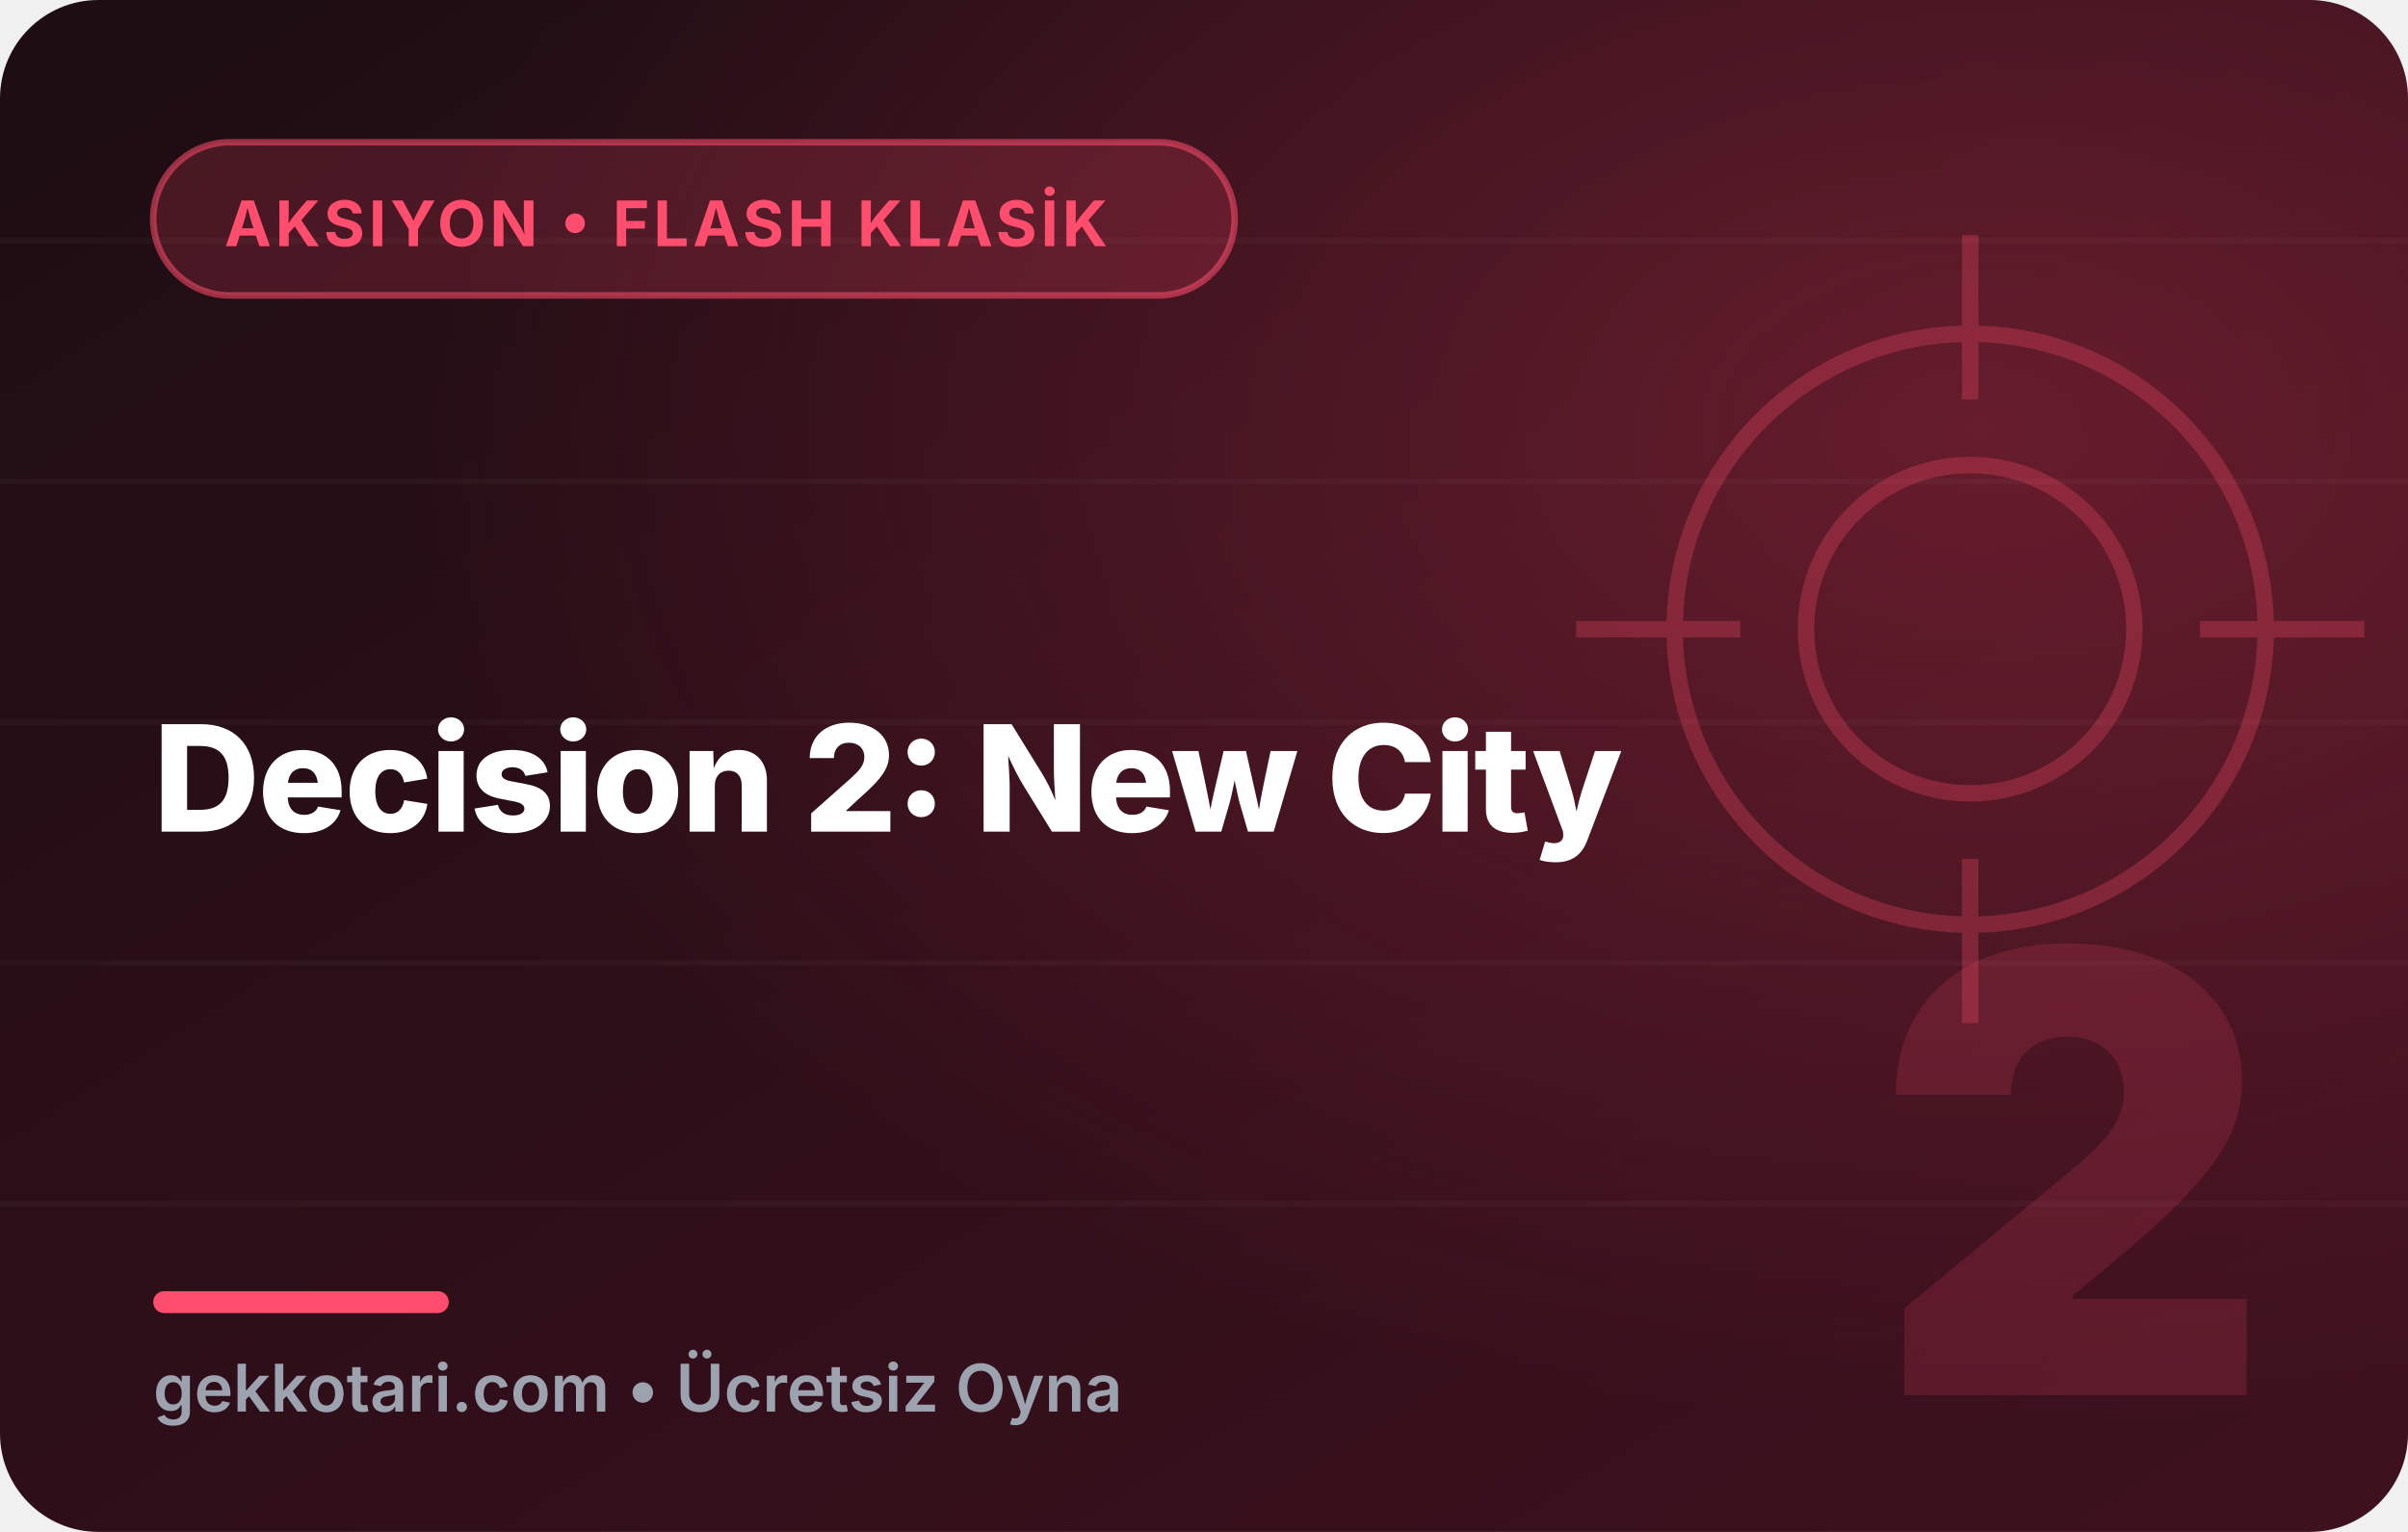
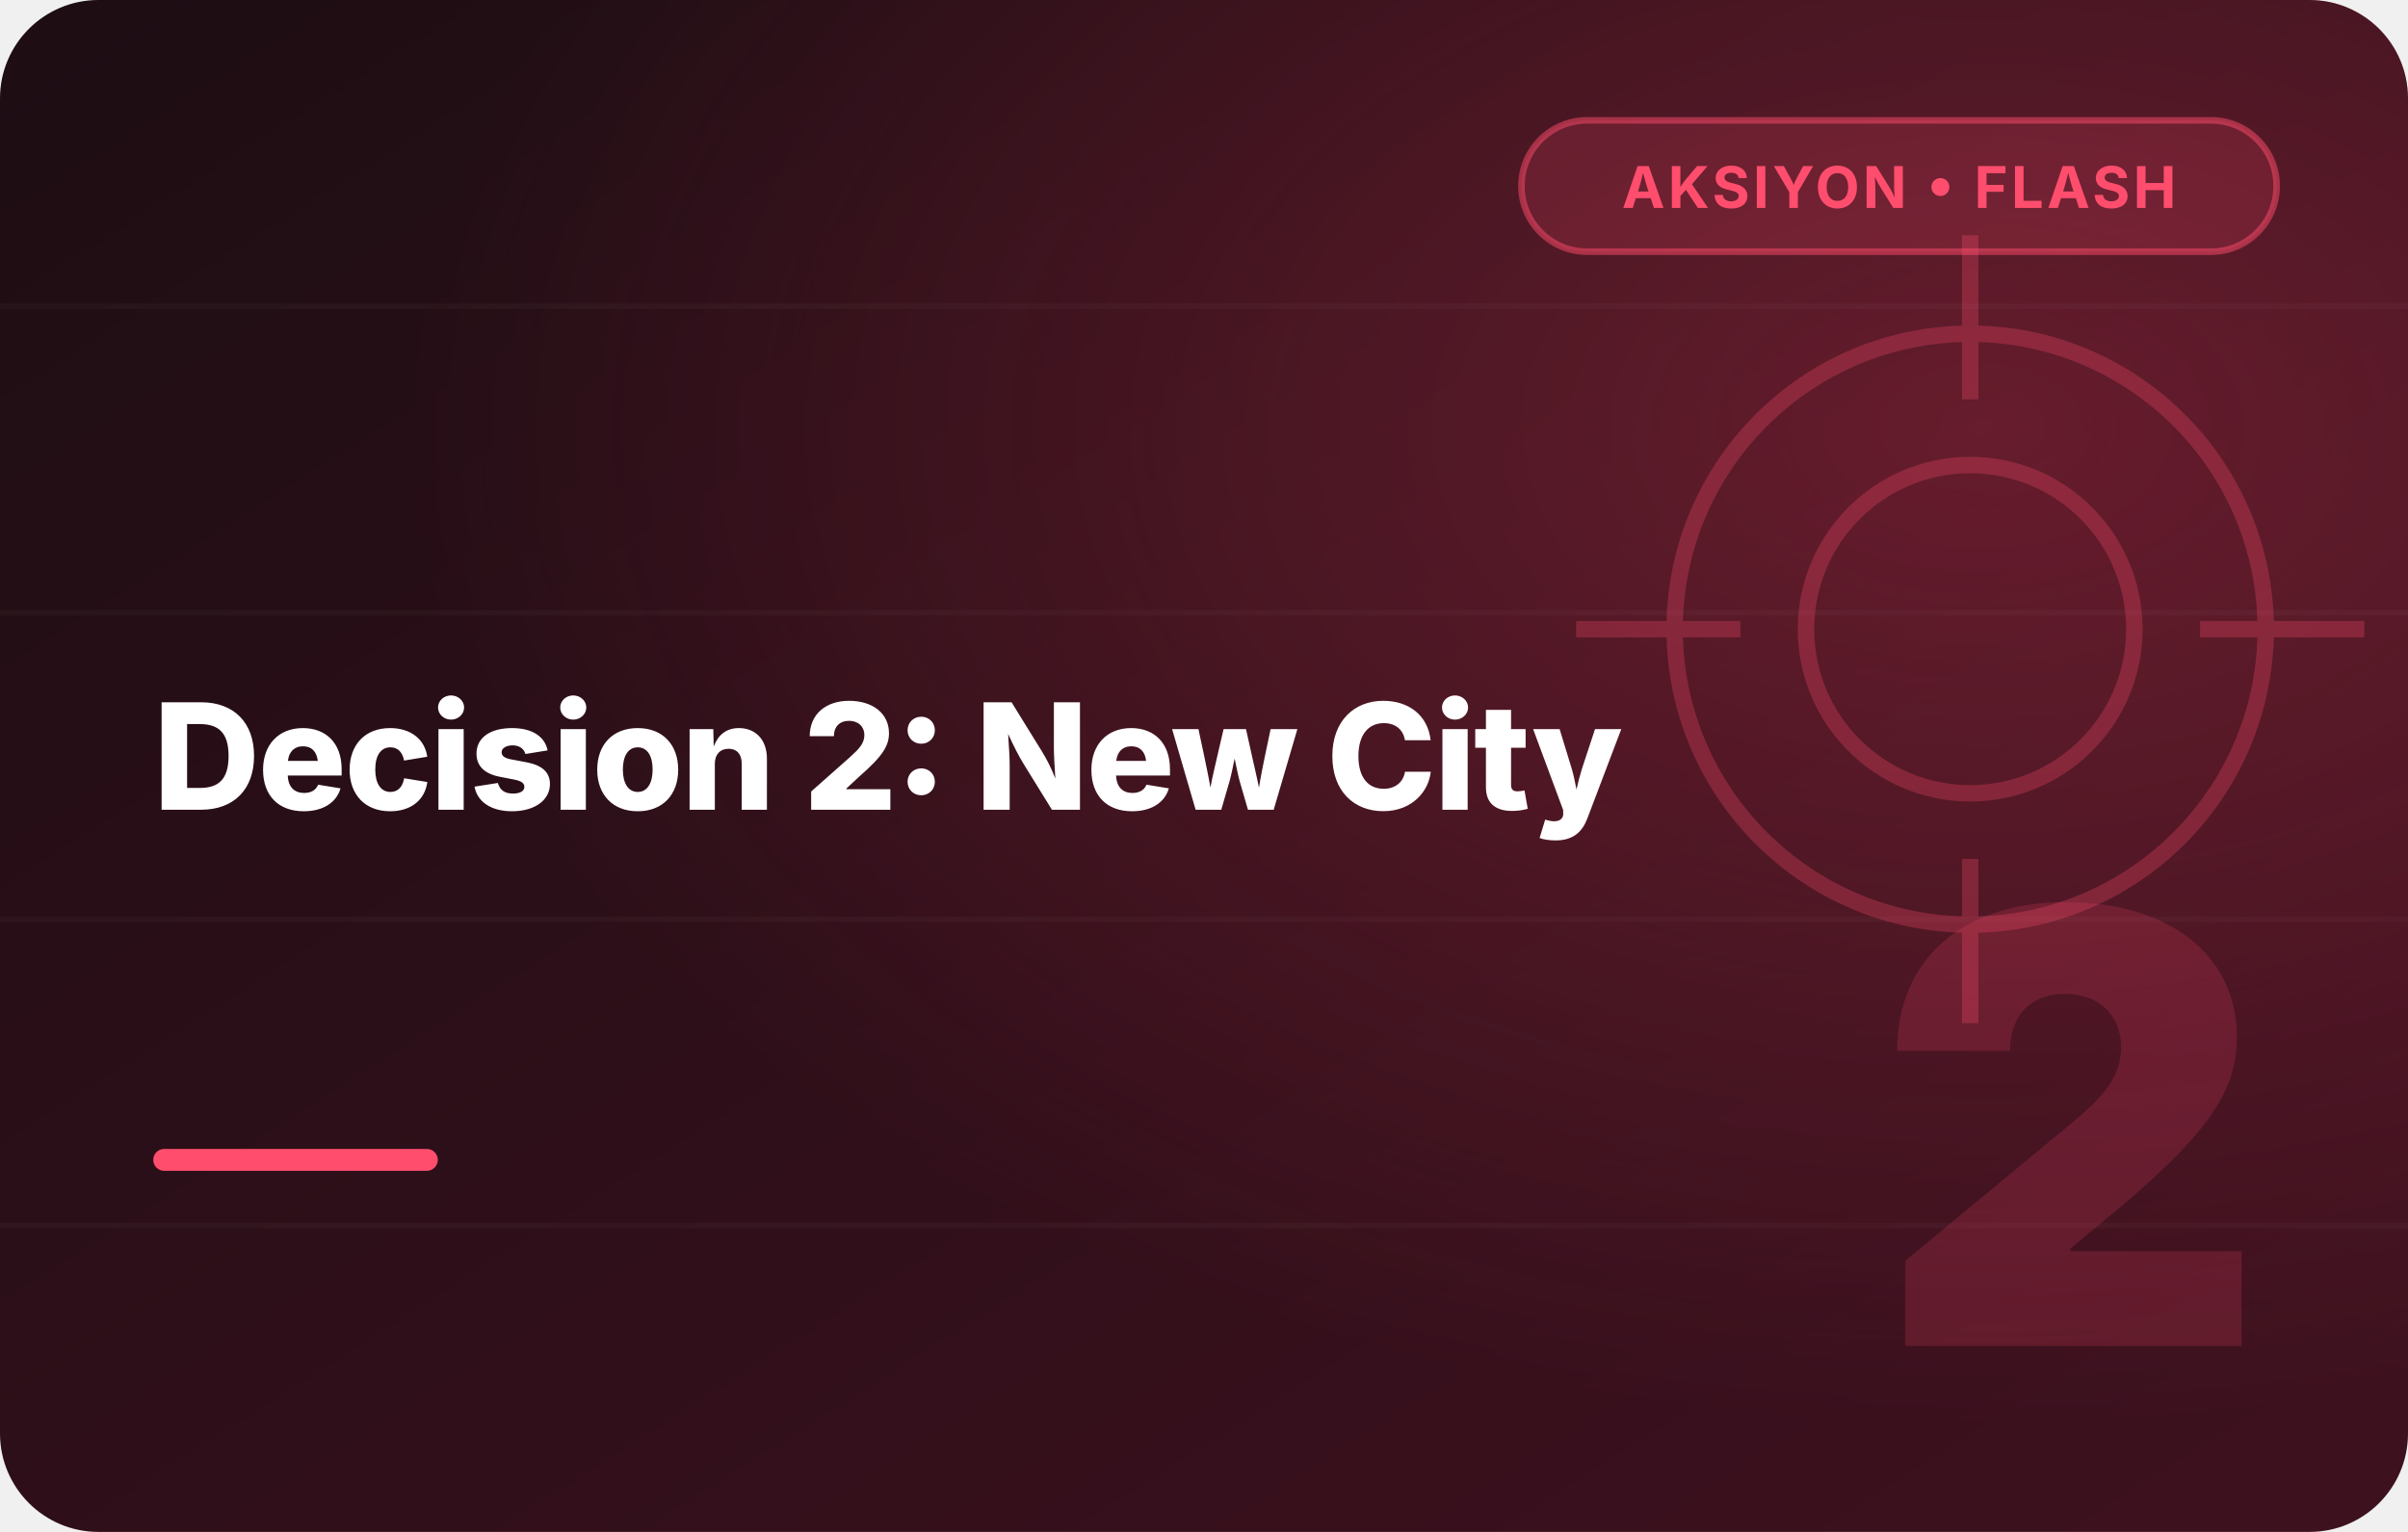
<svg xmlns="http://www.w3.org/2000/svg" viewBox="0 0 440 280" width="440" height="280">
  <defs>
    <linearGradient id="g-decision-2-new-city" x1="0" y1="0" x2="1" y2="1">
      <stop offset="0%" stop-color="#1d0d13" />
      <stop offset="100%" stop-color="#3f111f" />
    </linearGradient>
    <radialGradient id="r-decision-2-new-city" cx="0.82" cy="0.28" r="0.65">
      <stop offset="0%" stop-color="#f43f5e" stop-opacity="0.28" />
      <stop offset="100%" stop-color="#f43f5e" stop-opacity="0" />
    </radialGradient>
  </defs>
  <rect width="440" height="280" rx="18" fill="url(#g-decision-2-new-city)" />
  <rect width="440" height="280" rx="18" fill="url(#r-decision-2-new-city)" />
-   <path d="M0 44 H440 M0 88 H440 M0 132 H440 M0 176 H440 M0 220 H440" stroke="#ffffff" stroke-opacity="0.03" stroke-width="1" />
-   <text x="415" y="255" text-anchor="end" fill="#ff4d6d" fill-opacity="0.16" font-family="Inter,Arial,sans-serif" font-size="112" font-weight="900">2</text>
+   <path d="M0 56 H440 M0 112 H440 M0 168 H440 M0 224 H440" stroke="#ffffff" stroke-opacity="0.03" stroke-width="1" />
+   <text x="414" y="246" text-anchor="end" fill="#ff4d6d" fill-opacity="0.18" font-family="Inter,Arial,sans-serif" font-size="110" font-weight="900">2</text>
  <g transform="translate(360,115)" stroke="#ff4d6d" stroke-width="3" fill="none" opacity="0.28">
    <circle r="54" />
    <circle r="30" />
    <path d="M-72 0h30M42 0h30M0-72v30M0 42v30" />
  </g>
-   <rect x="28" y="26" width="197.6" height="28" rx="14" fill="#ff4d6d" fill-opacity="0.18" stroke="#ff4d6d" stroke-opacity="0.55" stroke-width="1.2" />
-   <text x="41" y="45" fill="#ff4d6d" font-family="Inter,Segoe UI,Arial,sans-serif" font-size="11.5" font-weight="700" letter-spacing="0.7">AKSIYON • FLASH KLASİK</text>
-   <text x="28" y="152" fill="#ffffff" font-family="Inter,Segoe UI,Arial,sans-serif" font-size="27" font-weight="800" letter-spacing="-0.4">Decision 2: New City</text>
-   <rect x="28" y="236" width="54" height="4" rx="2" fill="#ff4d6d" />
-   <text x="28" y="258" fill="#9ca3af" font-family="Inter,Segoe UI,Arial,sans-serif" font-size="12" font-weight="600">gekkotari.com • Ücretsiz Oyna</text>
+   <rect x="278" y="22" width="138" height="24" rx="12" fill="#ff4d6d" fill-opacity="0.16" stroke="#ff4d6d" stroke-opacity="0.5" stroke-width="1.2" />
+   <text x="347" y="38" text-anchor="middle" fill="#ff4d6d" font-family="Inter,Segoe UI,Arial,sans-serif" font-size="10.5" font-weight="700" letter-spacing="0.6">AKSIYON • FLASH</text>
+   <text x="28" y="148" fill="#ffffff" font-family="Inter,Segoe UI,Arial,sans-serif" font-size="27" font-weight="800" letter-spacing="-0.4">Decision 2: New City</text>
+   <rect x="28" y="210" width="52" height="4" rx="2" fill="#ff4d6d" />
</svg>
